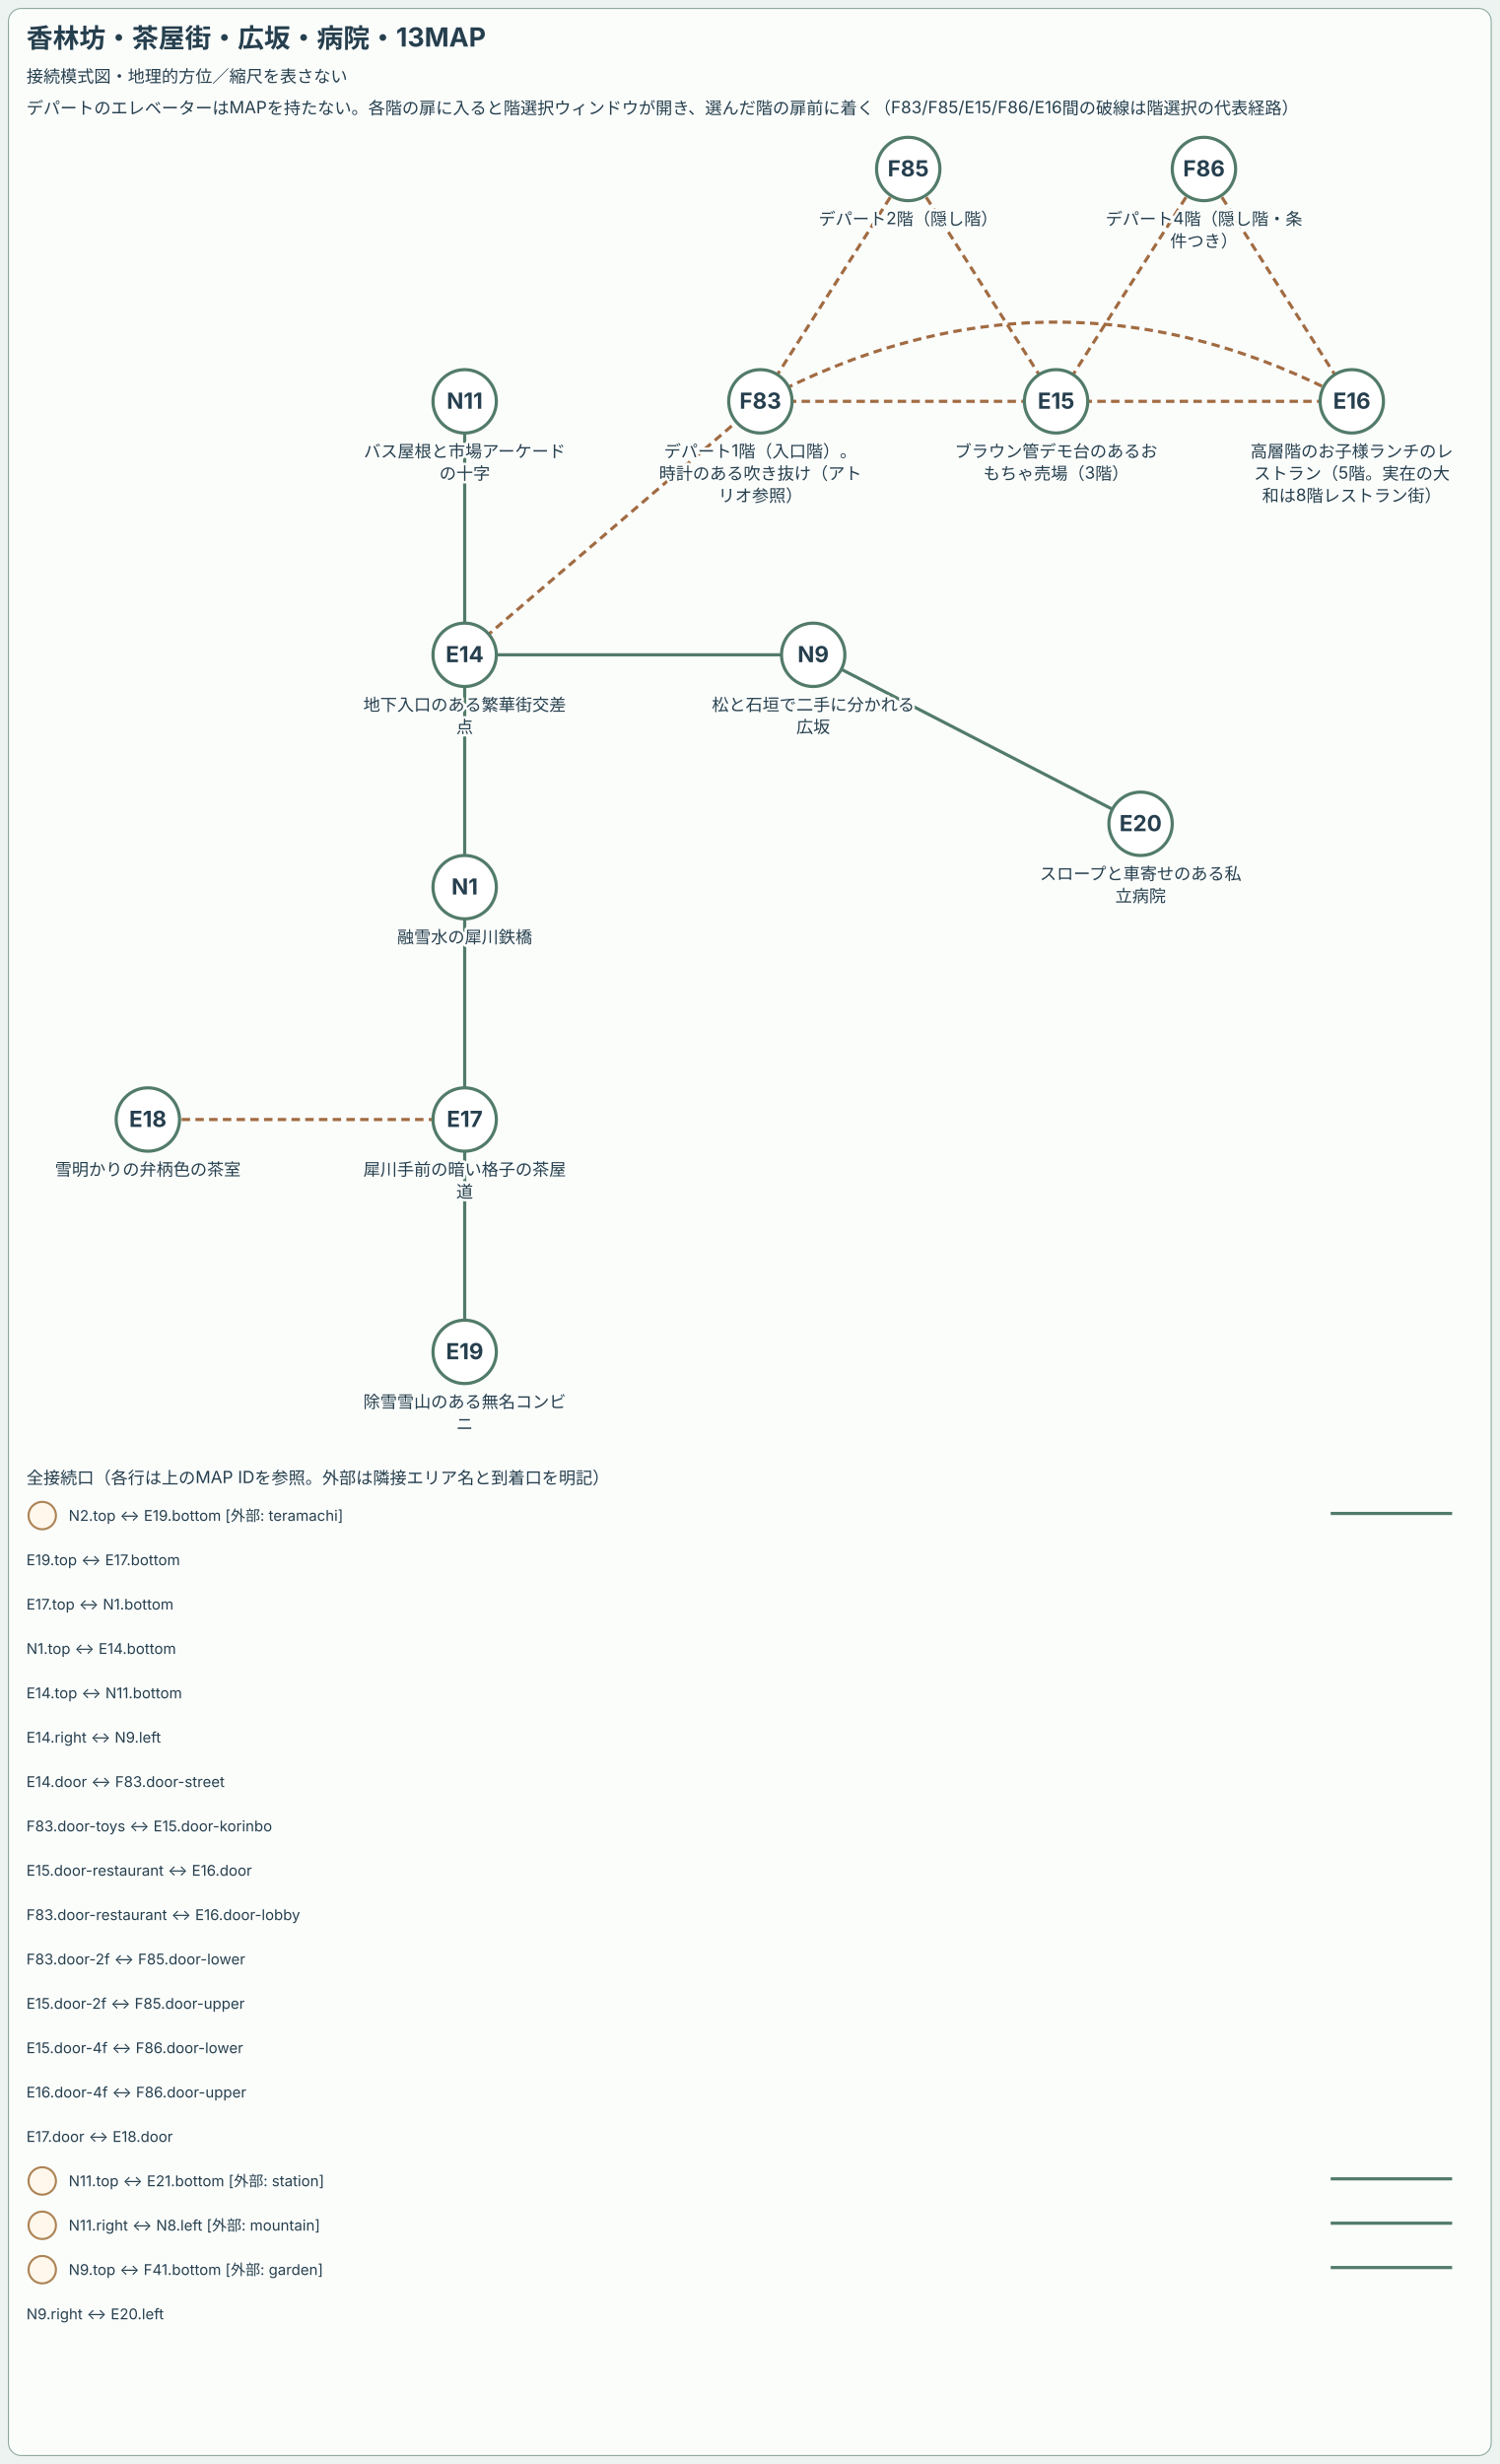
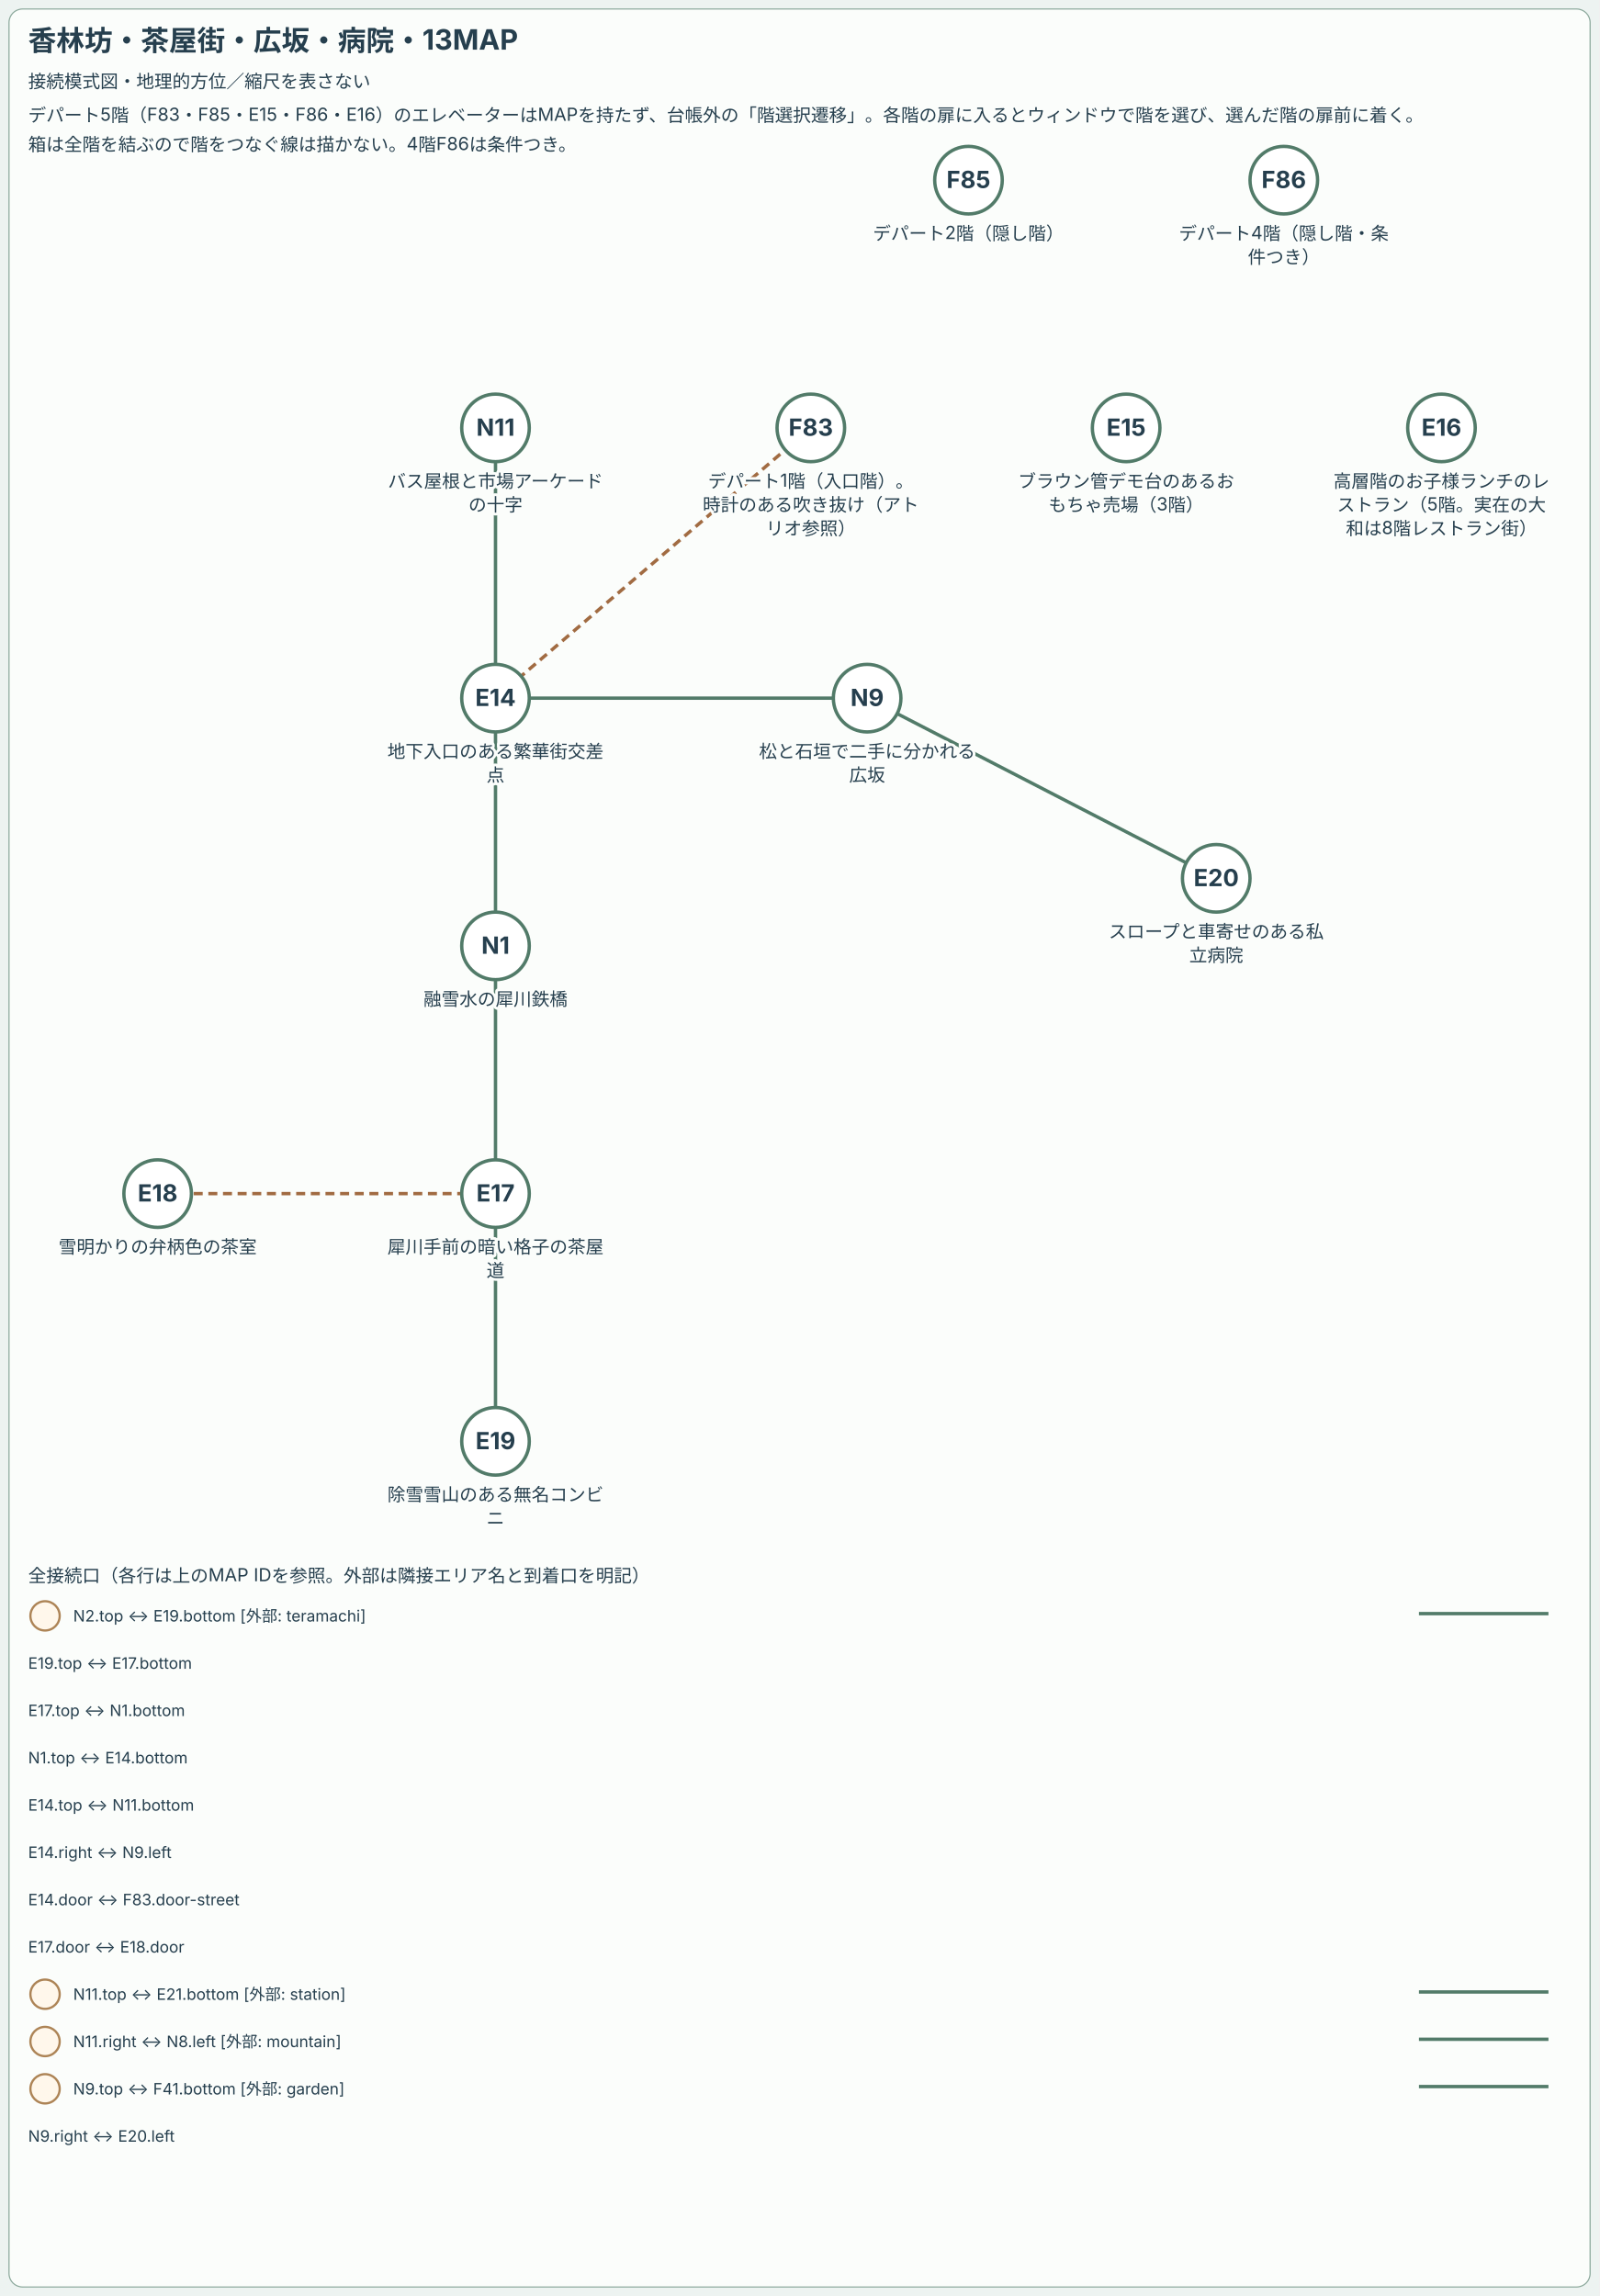
- <svg xmlns="http://www.w3.org/2000/svg" width="1420" height="2333" viewBox="0 0 1420 2333" role="img">
+ <svg xmlns="http://www.w3.org/2000/svg" width="1420" height="2039" viewBox="0 0 1420 2039" role="img">
  <defs>
    <marker id="directed-arrow" markerWidth="9" markerHeight="9" refX="8" refY="4" orient="auto">
      <path d="M0 0 L8 4 L0 8 Z" fill="#8b4c83" />
    </marker>
  </defs>
  <style>text{font-family:-apple-system,BlinkMacSystemFont,"Hiragino Sans",sans-serif;fill:#263f4e}.node{fill:#fff;stroke:#527b69;stroke-width:3}.ref{fill:#fff7eb;stroke:#ad8456;stroke-width:2}.edge{fill:none;stroke:#527b69;stroke-width:3}.door{fill:none;stroke:#a16b42;stroke-width:3;stroke-dasharray:8 5}.event{fill:none;stroke:#ac4871;stroke-width:4;stroke-dasharray:6 5}.oneway{fill:none;stroke:#5262a8;stroke-width:4}.id{font-size:21px;font-weight:bold;text-anchor:middle}.label{font-size:16px;text-anchor:middle;paint-order:stroke;stroke:#fbfdfb;stroke-width:5;stroke-linejoin:round}.note{font-size:16px}.small{font-size:14px}.heading{font-size:25px;font-weight:bold}</style>
-   <rect width="1420" height="2333" fill="#edf3f1" />
+   <rect width="1420" height="2039" fill="#edf3f1" />
  <g data-area="city">
-     <rect x="8" y="8" width="1404" height="2317" rx="12" fill="#fbfdfb" stroke="#8aa79a" />
+     <rect x="8" y="8" width="1404" height="2023" rx="12" fill="#fbfdfb" stroke="#8aa79a" />
    <text x="25" y="45" class="heading">香林坊・茶屋街・広坂・病院・13MAP</text>
    <text x="25" y="78" class="note">接続模式図・地理的方位／縮尺を表さない</text>
-     <text x="25" y="108" class="note">デパートのエレベーターはMAPを持たない。各階の扉に入ると階選択ウィンドウが開き、選んだ階の扉前に着く（F83/F85/E15/F86/E16間の破線は階選択の代表経路）</text>
+     <text x="25" y="108" class="note">デパート5階（F83・F85・E15・F86・E16）のエレベーターはMAPを持たず、台帳外の「階選択遷移」。各階の扉に入るとウィンドウで階を選び、選んだ階の扉前に着く。</text>
+     <text x="25" y="134" class="note">箱は全階を結ぶので階をつなぐ線は描かない。4階F86は条件つき。</text>
    <path class="edge" data-edge-id="E19.top&gt;E17.bottom:edge" data-kind="edge" data-from="E19" data-to="E17" data-from-port="top" data-to-port="bottom" d="M440 1280 L440 1060" />
    <path class="edge" data-edge-id="E17.top&gt;N1.bottom:edge" data-kind="edge" data-from="E17" data-to="N1" data-from-port="top" data-to-port="bottom" d="M440 1060 L440 840" />
    <path class="edge" data-edge-id="N1.top&gt;E14.bottom:edge" data-kind="edge" data-from="N1" data-to="E14" data-from-port="top" data-to-port="bottom" d="M440 840 L440 620" />
    <path class="edge" data-edge-id="E14.top&gt;N11.bottom:edge" data-kind="edge" data-from="E14" data-to="N11" data-from-port="top" data-to-port="bottom" d="M440 620 L440 380" />
    <path class="edge" data-edge-id="E14.right&gt;N9.left:edge" data-kind="edge" data-from="E14" data-to="N9" data-from-port="right" data-to-port="left" d="M440 620 L770 620" />
    <path class="door" data-edge-id="E14.door&gt;F83.door-street:door" data-kind="door" data-from="E14" data-to="F83" data-from-port="door" data-to-port="door-street" d="M440 620 L720 380" />
-     <path class="door" data-edge-id="F83.door-toys&gt;E15.door-korinbo:door" data-kind="door" data-from="F83" data-to="E15" data-from-port="door-toys" data-to-port="door-korinbo" d="M720 380 L1000 380" />
-     <path class="door" data-edge-id="E15.door-restaurant&gt;E16.door:door" data-kind="door" data-from="E15" data-to="E16" data-from-port="door-restaurant" data-to-port="door" d="M1000 380 L1280 380" />
-     <path class="door" data-edge-id="F83.door-restaurant&gt;E16.door-lobby:door" data-kind="door" data-from="F83" data-to="E16" data-from-port="door-restaurant" data-to-port="door-lobby" d="M720 380 Q1000 230 1280 380" />
-     <path class="door" data-edge-id="F83.door-2f&gt;F85.door-lower:door" data-kind="door" data-from="F83" data-to="F85" data-from-port="door-2f" data-to-port="door-lower" d="M720 380 L860 160" />
-     <path class="door" data-edge-id="E15.door-2f&gt;F85.door-upper:door" data-kind="door" data-from="E15" data-to="F85" data-from-port="door-2f" data-to-port="door-upper" d="M1000 380 L860 160" />
-     <path class="door" data-edge-id="E15.door-4f&gt;F86.door-lower:door" data-kind="door" data-from="E15" data-to="F86" data-from-port="door-4f" data-to-port="door-lower" d="M1000 380 L1140 160" />
-     <path class="door" data-edge-id="E16.door-4f&gt;F86.door-upper:door" data-kind="door" data-from="E16" data-to="F86" data-from-port="door-4f" data-to-port="door-upper" d="M1280 380 L1140 160" />
    <path class="door" data-edge-id="E17.door&gt;E18.door:door" data-kind="door" data-from="E17" data-to="E18" data-from-port="door" data-to-port="door" d="M440 1060 L140 1060" />
    <path class="edge" data-edge-id="N9.right&gt;E20.left:edge" data-kind="edge" data-from="N9" data-to="E20" data-from-port="right" data-to-port="left" d="M770 620 L1080 780" />
    <circle class="node" data-map="E14" cx="440" cy="620" r="30" />
    <text class="id" x="440" y="627">E14</text>
    <text x="440" y="673" class="label">地下入口のある繁華街交差</text>
    <text x="440" y="694" class="label">点</text>
    <circle class="node" data-map="F83" cx="720" cy="380" r="30" />
    <text class="id" x="720" y="387">F83</text>
    <text x="720" y="433" class="label">デパート1階（入口階）。</text>
    <text x="720" y="454" class="label">時計のある吹き抜け（アト</text>
    <text x="720" y="475" class="label">リオ参照）</text>
    <circle class="node" data-map="E15" cx="1000" cy="380" r="30" />
    <text class="id" x="1000" y="387">E15</text>
    <text x="1000" y="433" class="label">ブラウン管デモ台のあるお</text>
    <text x="1000" y="454" class="label">もちゃ売場（3階）</text>
    <circle class="node" data-map="E16" cx="1280" cy="380" r="30" />
    <text class="id" x="1280" y="387">E16</text>
    <text x="1280" y="433" class="label">高層階のお子様ランチのレ</text>
    <text x="1280" y="454" class="label">ストラン（5階。実在の大</text>
    <text x="1280" y="475" class="label">和は8階レストラン街）</text>
    <circle class="node" data-map="F85" cx="860" cy="160" r="30" />
    <text class="id" x="860" y="167">F85</text>
    <text x="860" y="213" class="label">デパート2階（隠し階）</text>
    <circle class="node" data-map="F86" cx="1140" cy="160" r="30" />
    <text class="id" x="1140" y="167">F86</text>
    <text x="1140" y="213" class="label">デパート4階（隠し階・条</text>
    <text x="1140" y="234" class="label">件つき）</text>
    <circle class="node" data-map="E17" cx="440" cy="1060" r="30" />
    <text class="id" x="440" y="1067">E17</text>
    <text x="440" y="1113" class="label">犀川手前の暗い格子の茶屋</text>
    <text x="440" y="1134" class="label">道</text>
    <circle class="node" data-map="E18" cx="140" cy="1060" r="30" />
    <text class="id" x="140" y="1067">E18</text>
    <text x="140" y="1113" class="label">雪明かりの弁柄色の茶室</text>
    <circle class="node" data-map="E19" cx="440" cy="1280" r="30" />
    <text class="id" x="440" y="1287">E19</text>
    <text x="440" y="1333" class="label">除雪雪山のある無名コンビ</text>
    <text x="440" y="1354" class="label">ニ</text>
    <circle class="node" data-map="E20" cx="1080" cy="780" r="30" />
    <text class="id" x="1080" y="787">E20</text>
    <text x="1080" y="833" class="label">スロープと車寄せのある私</text>
    <text x="1080" y="854" class="label">立病院</text>
    <circle class="node" data-map="N1" cx="440" cy="840" r="30" />
    <text class="id" x="440" y="847">N1</text>
    <text x="440" y="893" class="label">融雪水の犀川鉄橋</text>
    <circle class="node" data-map="N9" cx="770" cy="620" r="30" />
    <text class="id" x="770" y="627">N9</text>
    <text x="770" y="673" class="label">松と石垣で二手に分かれる</text>
    <text x="770" y="694" class="label">広坂</text>
    <circle class="node" data-map="N11" cx="440" cy="380" r="30" />
    <text class="id" x="440" y="387">N11</text>
    <text x="440" y="433" class="label">バス屋根と市場アーケード</text>
    <text x="440" y="454" class="label">の十字</text>
    <text x="25" y="1405" class="note">全接続口（各行は上のMAP IDを参照。外部は隣接エリア名と到着口を明記）</text>
    <circle class="ref" data-reference-map="N2" data-reference="N2" cx="40" cy="1435" r="13" />
    <text x="65" y="1440" class="small">N2.top ↔ E19.bottom  [外部: teramachi]</text>
    <path class="edge" data-edge-id="N2.top&gt;E19.bottom:edge" data-kind="edge" data-from="N2" data-to="E19" data-from-port="top" data-to-port="bottom" d="M1260 1433 L1375 1433" />
    <text x="25" y="1482" class="small">E19.top ↔ E17.bottom</text>
    <text x="25" y="1524" class="small">E17.top ↔ N1.bottom</text>
    <text x="25" y="1566" class="small">N1.top ↔ E14.bottom</text>
    <text x="25" y="1608" class="small">E14.top ↔ N11.bottom</text>
    <text x="25" y="1650" class="small">E14.right ↔ N9.left</text>
    <text x="25" y="1692" class="small">E14.door ↔ F83.door-street</text>
-     <text x="25" y="1734" class="small">F83.door-toys ↔ E15.door-korinbo</text>
-     <text x="25" y="1776" class="small">E15.door-restaurant ↔ E16.door</text>
-     <text x="25" y="1818" class="small">F83.door-restaurant ↔ E16.door-lobby</text>
-     <text x="25" y="1860" class="small">F83.door-2f ↔ F85.door-lower</text>
-     <text x="25" y="1902" class="small">E15.door-2f ↔ F85.door-upper</text>
-     <text x="25" y="1944" class="small">E15.door-4f ↔ F86.door-lower</text>
-     <text x="25" y="1986" class="small">E16.door-4f ↔ F86.door-upper</text>
-     <text x="25" y="2028" class="small">E17.door ↔ E18.door</text>
-     <circle class="ref" data-reference-map="E21" data-reference="E21" cx="40" cy="2065" r="13" />
-     <text x="65" y="2070" class="small">N11.top ↔ E21.bottom  [外部: station]</text>
-     <path class="edge" data-edge-id="N11.top&gt;E21.bottom:edge" data-kind="edge" data-from="N11" data-to="E21" data-from-port="top" data-to-port="bottom" d="M1260 2063 L1375 2063" />
-     <circle class="ref" data-reference-map="N8" data-reference="N8" cx="40" cy="2107" r="13" />
-     <text x="65" y="2112" class="small">N11.right ↔ N8.left  [外部: mountain]</text>
-     <path class="edge" data-edge-id="N11.right&gt;N8.left:edge" data-kind="edge" data-from="N11" data-to="N8" data-from-port="right" data-to-port="left" d="M1260 2105 L1375 2105" />
-     <circle class="ref" data-reference-map="F41" data-reference="F41" cx="40" cy="2149" r="13" />
-     <text x="65" y="2154" class="small">N9.top ↔ F41.bottom  [外部: garden]</text>
-     <path class="edge" data-edge-id="N9.top&gt;F41.bottom:edge" data-kind="edge" data-from="N9" data-to="F41" data-from-port="top" data-to-port="bottom" d="M1260 2147 L1375 2147" />
-     <text x="25" y="2196" class="small">N9.right ↔ E20.left</text>
+     <text x="25" y="1734" class="small">E17.door ↔ E18.door</text>
+     <circle class="ref" data-reference-map="E21" data-reference="E21" cx="40" cy="1771" r="13" />
+     <text x="65" y="1776" class="small">N11.top ↔ E21.bottom  [外部: station]</text>
+     <path class="edge" data-edge-id="N11.top&gt;E21.bottom:edge" data-kind="edge" data-from="N11" data-to="E21" data-from-port="top" data-to-port="bottom" d="M1260 1769 L1375 1769" />
+     <circle class="ref" data-reference-map="N8" data-reference="N8" cx="40" cy="1813" r="13" />
+     <text x="65" y="1818" class="small">N11.right ↔ N8.left  [外部: mountain]</text>
+     <path class="edge" data-edge-id="N11.right&gt;N8.left:edge" data-kind="edge" data-from="N11" data-to="N8" data-from-port="right" data-to-port="left" d="M1260 1811 L1375 1811" />
+     <circle class="ref" data-reference-map="F41" data-reference="F41" cx="40" cy="1855" r="13" />
+     <text x="65" y="1860" class="small">N9.top ↔ F41.bottom  [外部: garden]</text>
+     <path class="edge" data-edge-id="N9.top&gt;F41.bottom:edge" data-kind="edge" data-from="N9" data-to="F41" data-from-port="top" data-to-port="bottom" d="M1260 1853 L1375 1853" />
+     <text x="25" y="1902" class="small">N9.right ↔ E20.left</text>
  </g>
</svg>
